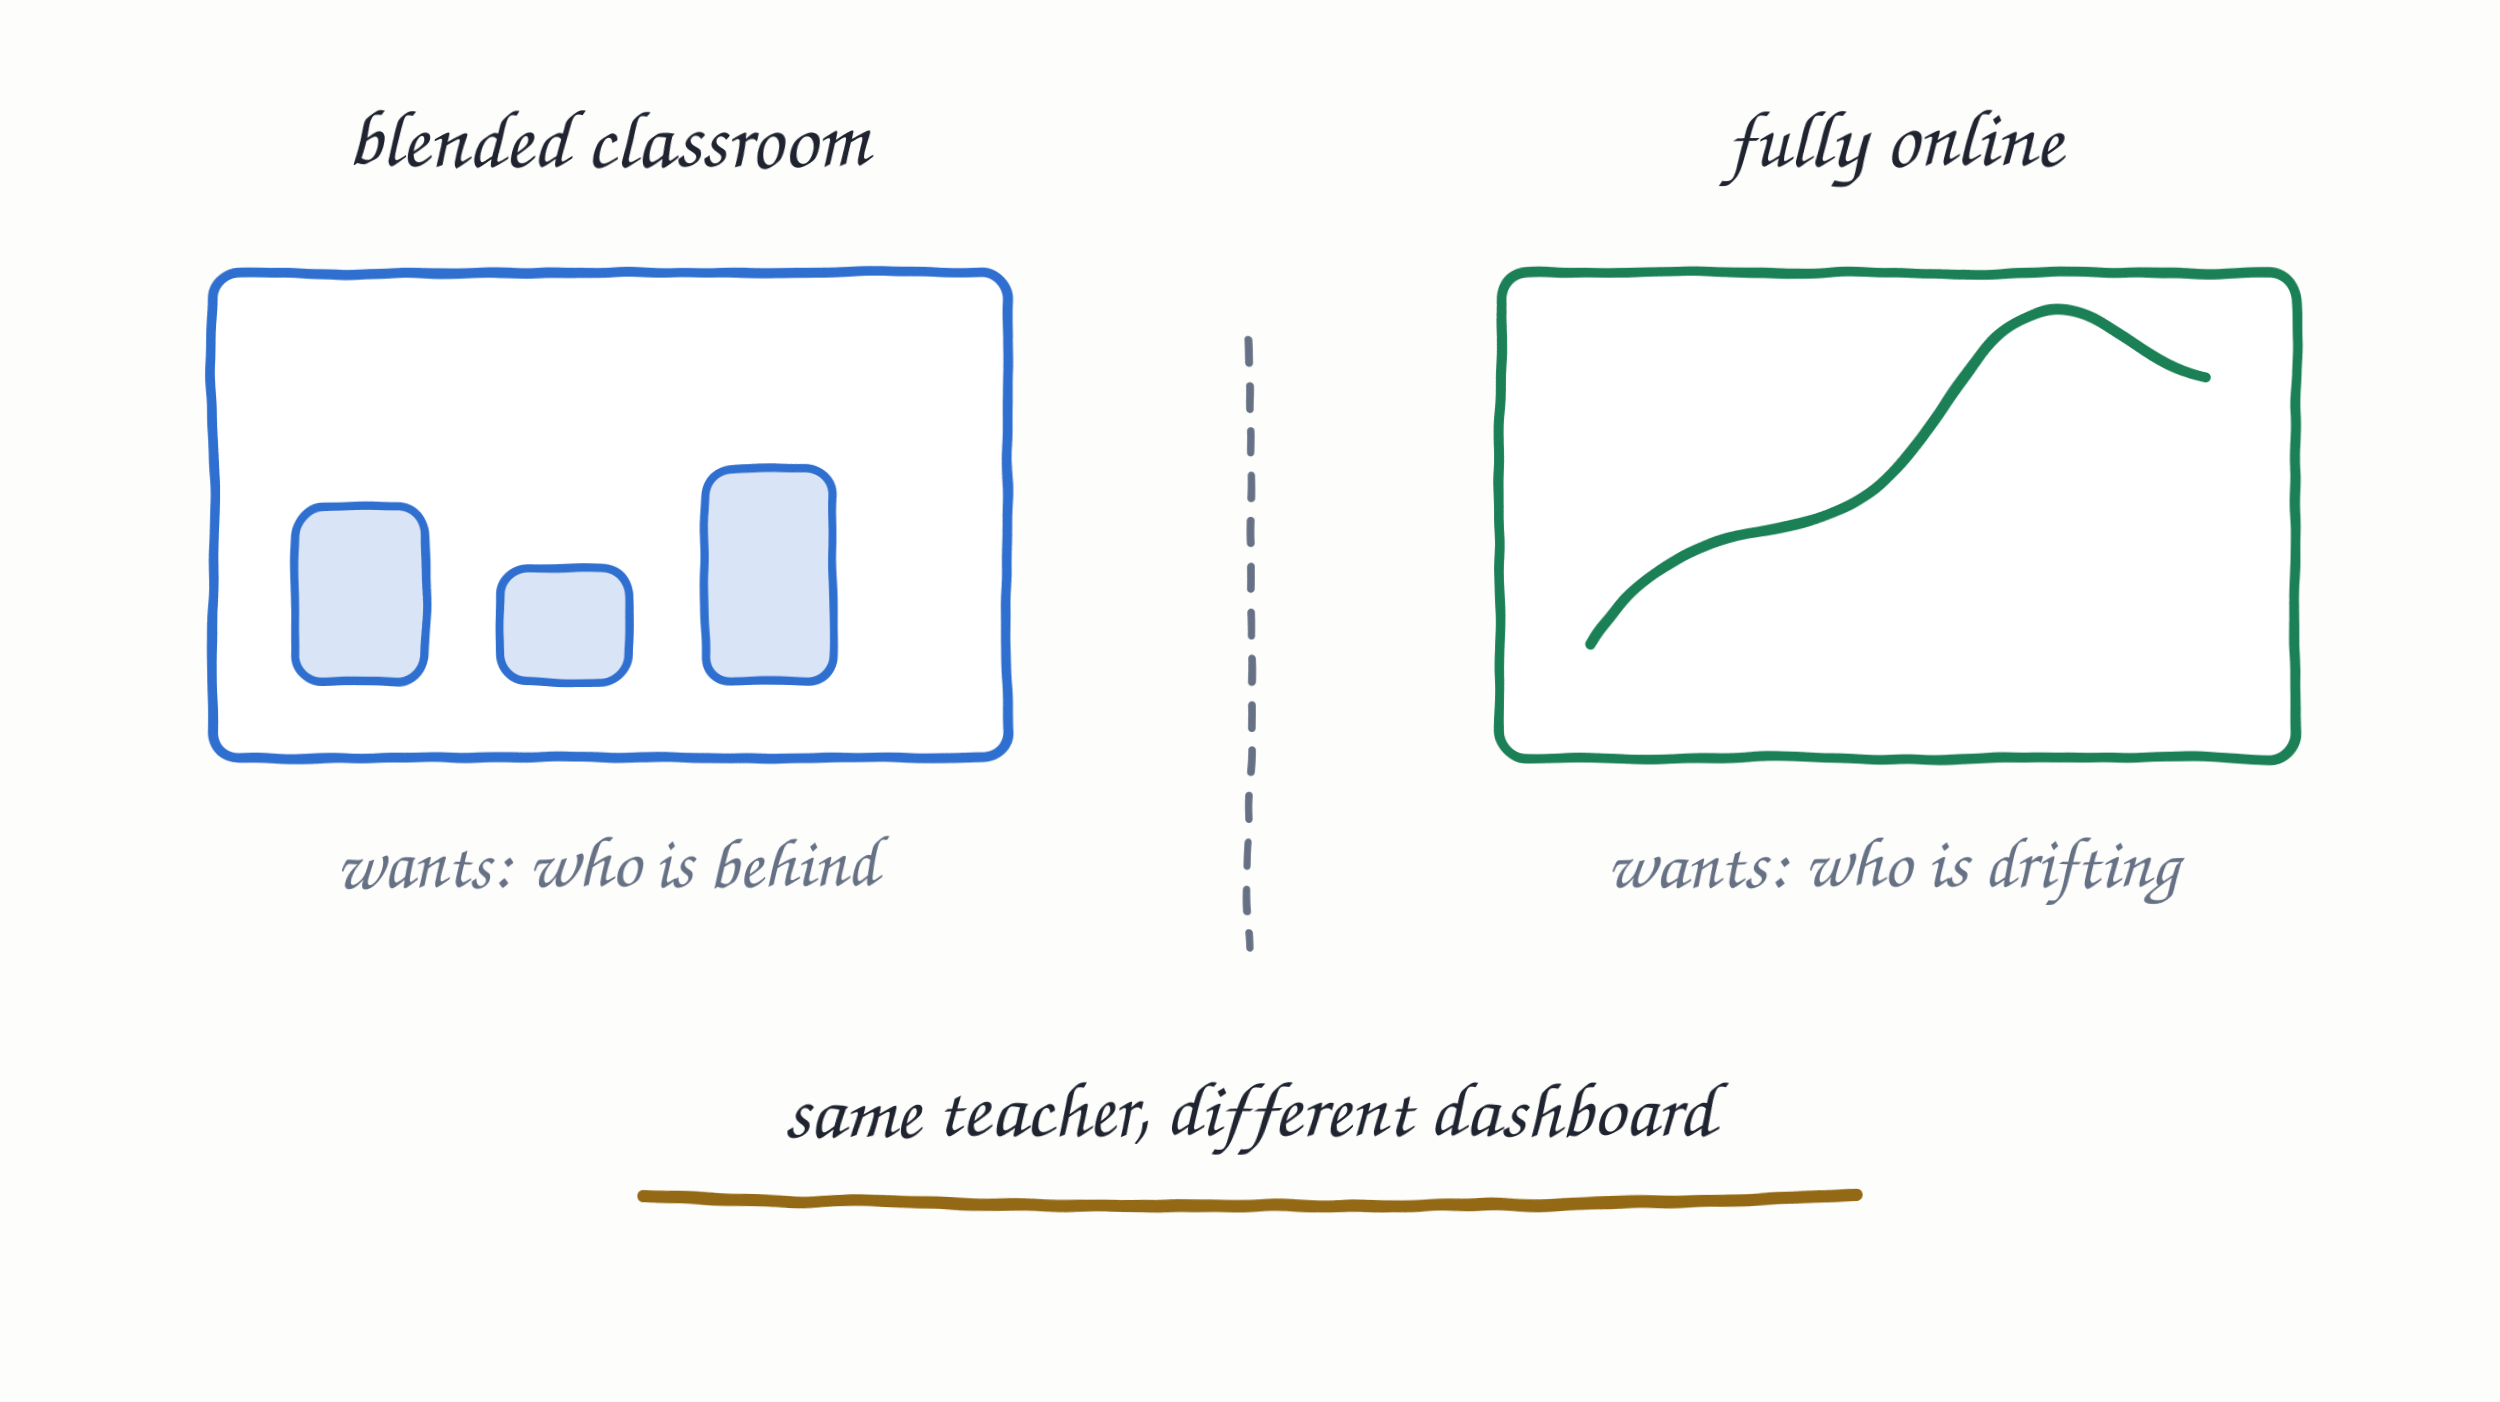
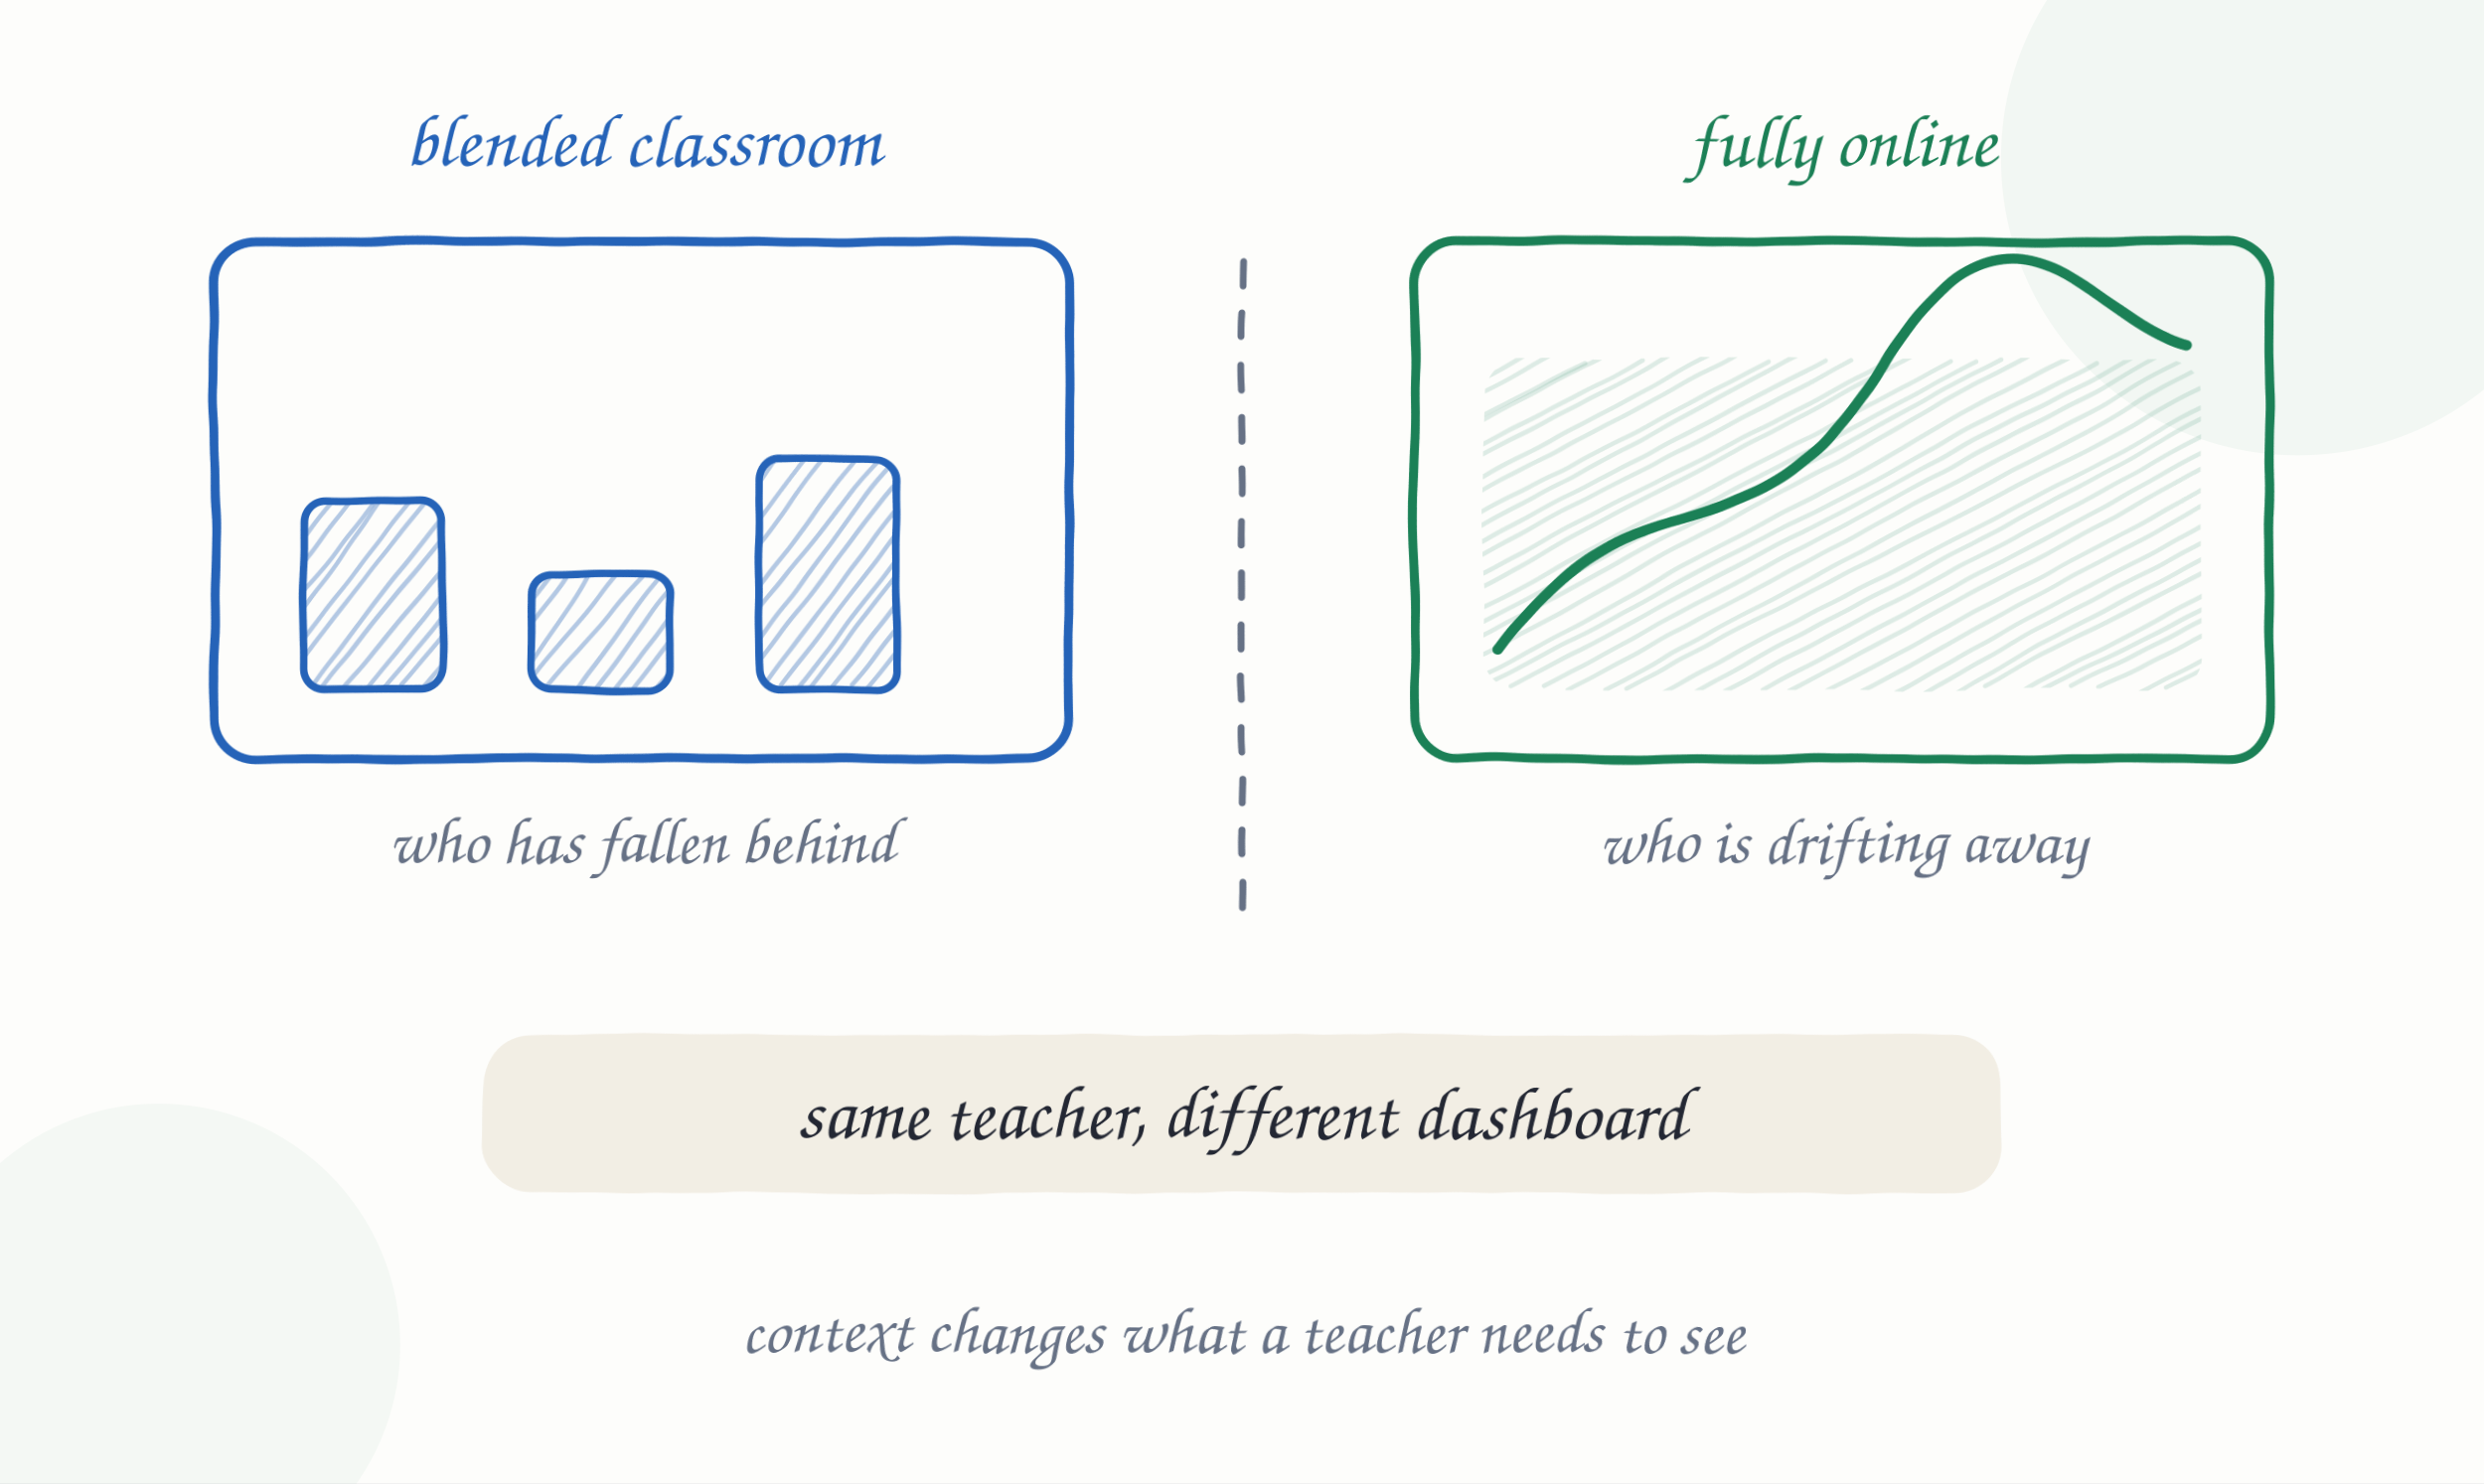
- <svg xmlns="http://www.w3.org/2000/svg" class="wb" viewBox="0 0 660 370" role="img" aria-label="Do teachers want the same learning-analytics dashboard online as in blended classrooms?">
+ <svg xmlns="http://www.w3.org/2000/svg" class="wb" viewBox="0 0 720 430" role="img" aria-label="Do teachers want the same learning-analytics dashboard online as in blended classrooms?">
  <defs>
-     <filter id="r8" x="-12%" y="-12%" width="124%" height="124%" filterUnits="objectBoundingBox">
-       <feTurbulence type="fractalNoise" baseFrequency="0.028" numOctaves="3" seed="8" result="n" />
-       <feDisplacementMap in="SourceGraphic" in2="n" scale="2.6" xChannelSelector="R" yChannelSelector="G" />
+     <filter id="r8" x="-10%" y="-10%" width="120%" height="120%">
+       <feTurbulence type="fractalNoise" baseFrequency="0.024" numOctaves="3" seed="8" result="n" />
+       <feDisplacementMap in="SourceGraphic" in2="n" scale="2.2" xChannelSelector="R" yChannelSelector="G" />
    </filter>
-     <marker id="ah8" viewBox="0 0 12 12" refX="9" refY="6" markerWidth="7" markerHeight="7" orient="auto-start-reverse">
-       <path d="M1 1 L10 6 L1 11" fill="none" stroke="#1f2430" stroke-width="1.8" stroke-linecap="round" stroke-linejoin="round" />
+     <filter id="soft8" x="-20%" y="-20%" width="140%" height="140%">
+       <feGaussianBlur stdDeviation="5" />
+     </filter>
+     <marker id="ah8_667185" viewBox="0 0 12 12" refX="9" refY="6" markerWidth="6.5" markerHeight="6.5" orient="auto-start-reverse">
+       <path d="M1.5 1.5 L10 6 L1.5 10.5" fill="none" stroke="#667185" stroke-width="2" stroke-linecap="round" stroke-linejoin="round" />
+     </marker>
+     <marker id="ah8_232733" viewBox="0 0 12 12" refX="9" refY="6" markerWidth="6.5" markerHeight="6.5" orient="auto-start-reverse">
+       <path d="M1.5 1.5 L10 6 L1.5 10.5" fill="none" stroke="#232733" stroke-width="2" stroke-linecap="round" stroke-linejoin="round" />
+     </marker>
+     <marker id="ah8_2563b8" viewBox="0 0 12 12" refX="9" refY="6" markerWidth="6.5" markerHeight="6.5" orient="auto-start-reverse">
+       <path d="M1.5 1.5 L10 6 L1.5 10.5" fill="none" stroke="#2563b8" stroke-width="2" stroke-linecap="round" stroke-linejoin="round" />
+     </marker>
+     <marker id="ah8_6b4fbb" viewBox="0 0 12 12" refX="9" refY="6" markerWidth="6.5" markerHeight="6.5" orient="auto-start-reverse">
+       <path d="M1.5 1.5 L10 6 L1.5 10.5" fill="none" stroke="#6b4fbb" stroke-width="2" stroke-linecap="round" stroke-linejoin="round" />
+     </marker>
+     <marker id="ah8_1b8056" viewBox="0 0 12 12" refX="9" refY="6" markerWidth="6.5" markerHeight="6.5" orient="auto-start-reverse">
+       <path d="M1.5 1.5 L10 6 L1.5 10.5" fill="none" stroke="#1b8056" stroke-width="2" stroke-linecap="round" stroke-linejoin="round" />
+     </marker>
+     <marker id="ah8_0f7d73" viewBox="0 0 12 12" refX="9" refY="6" markerWidth="6.5" markerHeight="6.5" orient="auto-start-reverse">
+       <path d="M1.5 1.5 L10 6 L1.5 10.5" fill="none" stroke="#0f7d73" stroke-width="2" stroke-linecap="round" stroke-linejoin="round" />
+     </marker>
+     <marker id="ah8_c23b52" viewBox="0 0 12 12" refX="9" refY="6" markerWidth="6.5" markerHeight="6.5" orient="auto-start-reverse">
+       <path d="M1.5 1.5 L10 6 L1.5 10.5" fill="none" stroke="#c23b52" stroke-width="2" stroke-linecap="round" stroke-linejoin="round" />
+     </marker>
+     <marker id="ah8_946915" viewBox="0 0 12 12" refX="9" refY="6" markerWidth="6.5" markerHeight="6.5" orient="auto-start-reverse">
+       <path d="M1.5 1.5 L10 6 L1.5 10.5" fill="none" stroke="#946915" stroke-width="2" stroke-linecap="round" stroke-linejoin="round" />
    </marker>
  </defs>
-   <rect width="660" height="370" fill="#fdfdfb" />
+   <rect width="720" height="430" fill="#fdfdfb" />
+   <circle cx="666" cy="46" r="86" fill="#1b8056" fill-opacity="0.05" />
+   <circle cx="46" cy="390" r="70" fill="#1b8056" fill-opacity="0.04" />
  <g filter="url(#r8)">
-     <text x="160" y="44" text-anchor="middle" font-family="'Caveat', 'Bradley Hand', cursive" font-size="22" font-weight="600" fill="#1f2430">blended classroom</text>
-     <text x="500" y="44" text-anchor="middle" font-family="'Caveat', 'Bradley Hand', cursive" font-size="22" font-weight="600" fill="#1f2430">fully online</text>
-     <rect x="56" y="72" width="210" height="128" rx="7" fill="#fff" stroke="#2f6fd0" stroke-width="2.6" />
-     <rect x="78" y="133.8" width="34" height="46.2" rx="7" fill="#2f6fd0" fill-opacity="0.18" stroke="#2f6fd0" stroke-width="2.2" />
-     <rect x="132" y="150.3" width="34" height="29.7" rx="7" fill="#2f6fd0" fill-opacity="0.18" stroke="#2f6fd0" stroke-width="2.2" />
-     <rect x="186" y="123.9" width="34" height="56.1" rx="7" fill="#2f6fd0" fill-opacity="0.18" stroke="#2f6fd0" stroke-width="2.2" />
-     <rect x="396" y="72" width="210" height="128" rx="7" fill="#fff" stroke="#1b8056" stroke-width="2.6" />
-     <path d="M420 170 C455 120 480 160 512 108 S560 96 582 100" fill="none" stroke="#1b8056" stroke-width="2.8" stroke-linecap="round" stroke-linejoin="round" />
-     <text x="160" y="234" text-anchor="middle" font-family="'Caveat', 'Bradley Hand', cursive" font-size="19" font-weight="600" fill="#667185">wants: who is behind</text>
-     <text x="500" y="234" text-anchor="middle" font-family="'Caveat', 'Bradley Hand', cursive" font-size="19" font-weight="600" fill="#667185">wants: who is drifting</text>
-     <path d="M330 90 L330 250" fill="none" stroke="#667185" stroke-width="2.0" stroke-linecap="round" stroke-linejoin="round" stroke-dasharray="6 6" />
-     <text x="330" y="300" text-anchor="middle" font-family="'Caveat', 'Bradley Hand', cursive" font-size="21" font-weight="600" fill="#1f2430">same teacher, different dashboard</text>
-     <path d="M170 316 q160 5 320 0" fill="none" stroke="#946915" stroke-width="3.2" stroke-linecap="round" stroke-linejoin="round" />
+     <text x="186" y="48" text-anchor="middle" font-family="'Caveat','Bradley Hand',cursive" font-size="22" font-weight="600" fill="#2563b8">blended classroom</text>
+     <text x="534" y="48" text-anchor="middle" font-family="'Caveat','Bradley Hand',cursive" font-size="22" font-weight="600" fill="#1b8056">fully online</text>
+     <rect x="62" y="70" width="248" height="150" rx="12" fill="none" stroke="#2563b8" stroke-width="2.6" />
+     <clipPath id="c8_88_145">
+       <rect x="88" y="145.28" width="40" height="54.72" rx="6" />
+     </clipPath>
+     <g clip-path="url(#c8_88_145)" stroke="#2563b8" stroke-width="1.3" stroke-opacity="0.34" stroke-linecap="round">
+       <path d="M45.9 198.7 L88.8 146.1" fill="none" />
+       <path d="M53.0 200.6 L96.5 144.6" fill="none" />
+       <path d="M58.9 200.4 L102.4 143.8" fill="none" />
+       <path d="M64.4 200.9 L108.1 146.5" fill="none" />
+       <path d="M70.9 200.7 L111.5 143.7" fill="none" />
+       <path d="M75.7 201.5 L118.8 145.8" fill="none" />
+       <path d="M81.4 199.2 L125.0 143.9" fill="none" />
+       <path d="M89.8 199.9 L133.0 144.1" fill="none" />
+       <path d="M93.7 198.9 L138.1 144.2" fill="none" />
+       <path d="M99.5 199.8 L143.6 146.5" fill="none" />
+       <path d="M105.9 200.4 L150.5 143.8" fill="none" />
+       <path d="M111.6 199.4 L154.0 146.0" fill="none" />
+       <path d="M116.3 198.8 L158.6 146.0" fill="none" />
+       <path d="M123.0 199.0 L166.5 146.3" fill="none" />
+       <path d="M128.3 199.3 L171.0 144.2" fill="none" />
+       <path d="M135.6 199.3 L178.7 146.5" fill="none" />
+       <path d="M140.8 199.2 L183.1 146.6" fill="none" />
+       <path d="M145.6 199.2 L187.3 145.8" fill="none" />
+       <path d="M151.5 200.5 L193.9 143.8" fill="none" />
+       <path d="M158.8 201.2 L201.6 144.3" fill="none" />
+       <path d="M162.9 200.3 L205.9 146.2" fill="none" />
+       <path d="M170.6 198.8 L213.6 144.6" fill="none" />
+     </g>
+     <rect x="88" y="145.28" width="40" height="54.72" rx="6" fill="none" stroke="#2563b8" stroke-width="2.2" />
+     <clipPath id="c9_154_166">
+       <rect x="154" y="166.56" width="40" height="33.44" rx="6" />
+     </clipPath>
+     <g clip-path="url(#c9_154_166)" stroke="#2563b8" stroke-width="1.3" stroke-opacity="0.34" stroke-linecap="round">
+       <path d="M126.9 199.6 L153.9 166.5" fill="none" />
+       <path d="M134.2 200.6 L159.5 166.9" fill="none" />
+       <path d="M140.5 198.9 L165.3 165.8" fill="none" />
+       <path d="M148.4 201.2 L171.5 165.6" fill="none" />
+       <path d="M152.3 199.1 L179.7 165.5" fill="none" />
+       <path d="M158.7 199.1 L185.9 167.5" fill="none" />
+       <path d="M166.5 201.0 L191.7 166.2" fill="none" />
+       <path d="M172.6 199.7 L196.2 167.7" fill="none" />
+       <path d="M177.5 200.2 L203.4 167.5" fill="none" />
+       <path d="M181.9 201.3 L210.0 165.1" fill="none" />
+       <path d="M188.8 200.6 L217.9 167.9" fill="none" />
+       <path d="M197.3 199.4 L222.4 168.1" fill="none" />
+       <path d="M203.1 200.8 L227.4 166.6" fill="none" />
+       <path d="M210.4 200.9 L235.2 167.7" fill="none" />
+       <path d="M214.5 199.3 L242.1 167.1" fill="none" />
+     </g>
+     <rect x="154" y="166.56" width="40" height="33.44" rx="6" fill="none" stroke="#2563b8" stroke-width="2.2" />
+     <clipPath id="c10_220_133">
+       <rect x="220" y="133.12" width="40" height="66.88" rx="6" />
+     </clipPath>
+     <g clip-path="url(#c10_220_133)" stroke="#2563b8" stroke-width="1.3" stroke-opacity="0.34" stroke-linecap="round">
+       <path d="M168.4 199.3 L218.8 132.1" fill="none" />
+       <path d="M175.0 199.0 L226.2 131.6" fill="none" />
+       <path d="M180.7 199.3 L234.8 132.0" fill="none" />
+       <path d="M188.6 199.1 L239.2 132.8" fill="none" />
+       <path d="M196.2 200.9 L248.1 133.7" fill="none" />
+       <path d="M201.1 199.2 L254.7 133.7" fill="none" />
+       <path d="M207.7 201.5 L260.5 131.6" fill="none" />
+       <path d="M212.7 200.8 L265.8 132.3" fill="none" />
+       <path d="M219.8 200.2 L271.0 133.1" fill="none" />
+       <path d="M226.0 198.7 L277.6 132.2" fill="none" />
+       <path d="M229.5 201.4 L281.7 134.5" fill="none" />
+       <path d="M234.5 199.3 L287.2 131.8" fill="none" />
+       <path d="M240.2 200.1 L293.7 132.5" fill="none" />
+       <path d="M246.8 198.5 L298.2 132.9" fill="none" />
+       <path d="M251.2 199.3 L303.0 134.6" fill="none" />
+       <path d="M257.4 198.7 L311.6 134.7" fill="none" />
+       <path d="M264.8 201.2 L319.2 134.6" fill="none" />
+       <path d="M272.2 200.4 L323.7 134.2" fill="none" />
+       <path d="M277.0 199.2 L329.4 132.6" fill="none" />
+       <path d="M284.7 200.1 L334.7 133.0" fill="none" />
+       <path d="M288.1 198.8 L340.7 133.6" fill="none" />
+       <path d="M292.7 199.6 L345.4 134.1" fill="none" />
+       <path d="M300.2 199.2 L353.9 134.4" fill="none" />
+       <path d="M305.1 200.8 L358.8 133.9" fill="none" />
+       <path d="M311.9 200.5 L365.1 132.3" fill="none" />
+     </g>
+     <rect x="220" y="133.12" width="40" height="66.88" rx="6" fill="none" stroke="#2563b8" stroke-width="2.2" />
+     <rect x="410" y="70" width="248" height="150" rx="12" fill="none" stroke="#1b8056" stroke-width="2.6" />
+     <clipPath id="c8_430_104">
+       <rect x="430" y="104" width="208" height="96" rx="10" />
+     </clipPath>
+     <g clip-path="url(#c8_430_104)" stroke="#1b8056" stroke-width="1.3" stroke-opacity="0.14" stroke-linecap="round">
+       <path d="M250.1 198.7 L430.8 104.8" fill="none" />
+       <path d="M260.2 200.6 L441.5 103.3" fill="none" />
+       <path d="M269.1 200.4 L450.4 102.5" fill="none" />
+       <path d="M277.6 200.9 L459.1 105.2" fill="none" />
+       <path d="M287.1 200.7 L465.5 102.4" fill="none" />
+       <path d="M294.9 201.5 L475.8 104.5" fill="none" />
+       <path d="M303.6 199.2 L485.0 102.6" fill="none" />
+       <path d="M315.0 199.9 L496.0 102.8" fill="none" />
+       <path d="M321.9 198.9 L504.1 102.9" fill="none" />
+       <path d="M330.7 199.8 L512.6 105.3" fill="none" />
+       <path d="M340.1 200.4 L522.5 102.5" fill="none" />
+       <path d="M348.8 199.4 L529.0 104.7" fill="none" />
+       <path d="M356.5 198.8 L536.6 104.7" fill="none" />
+       <path d="M366.2 199.0 L547.5 105.0" fill="none" />
+       <path d="M374.5 199.3 L555.0 103.0" fill="none" />
+       <path d="M384.8 199.3 L565.7 105.2" fill="none" />
+       <path d="M393.0 199.2 L573.1 105.3" fill="none" />
+       <path d="M400.8 199.2 L580.3 104.6" fill="none" />
+       <path d="M409.7 200.5 L589.9 102.5" fill="none" />
+       <path d="M420.0 201.2 L600.6 103.0" fill="none" />
+       <path d="M427.1 200.3 L607.9 104.9" fill="none" />
+       <path d="M437.8 198.8 L618.6 103.3" fill="none" />
+       <path d="M447.3 198.8 L626.7 102.7" fill="none" />
+       <path d="M454.2 200.0 L634.8 103.3" fill="none" />
+       <path d="M465.5 199.8 L645.5 102.5" fill="none" />
+       <path d="M471.6 199.3 L653.7 104.5" fill="none" />
+       <path d="M480.8 201.3 L662.6 105.5" fill="none" />
+       <path d="M491.6 200.5 L671.8 103.5" fill="none" />
+       <path d="M500.2 200.4 L680.5 104.2" fill="none" />
+       <path d="M511.3 199.9 L691.9 102.6" fill="none" />
+       <path d="M518.8 200.3 L700.7 102.6" fill="none" />
+       <path d="M528.5 201.0 L710.2 103.9" fill="none" />
+       <path d="M539.9 200.3 L718.3 103.5" fill="none" />
+       <path d="M549.7 200.4 L728.5 104.0" fill="none" />
+       <path d="M556.9 201.2 L736.4 104.5" fill="none" />
+       <path d="M567.3 200.8 L747.7 102.4" fill="none" />
+       <path d="M575.9 199.0 L755.7 104.0" fill="none" />
+       <path d="M585.7 201.4 L765.4 102.5" fill="none" />
+       <path d="M592.3 200.5 L772.7 105.6" fill="none" />
+       <path d="M600.6 199.3 L781.0 103.4" fill="none" />
+       <path d="M608.5 199.6 L789.0 103.0" fill="none" />
+       <path d="M619.1 201.2 L800.0 104.0" fill="none" />
+       <path d="M627.9 199.1 L808.6 103.1" fill="none" />
+       <path d="M635.9 200.0 L815.8 104.4" fill="none" />
+       <path d="M646.8 201.2 L826.0 104.4" fill="none" />
+       <path d="M656.0 201.3 L835.5 104.5" fill="none" />
+       <path d="M662.8 200.3 L843.8 103.1" fill="none" />
+       <path d="M672.4 200.1 L855.1 102.8" fill="none" />
+       <path d="M684.0 201.4 L864.7 103.9" fill="none" />
+       <path d="M690.9 201.1 L873.0 104.1" fill="none" />
+       <path d="M701.6 199.2 L881.7 104.3" fill="none" />
+       <path d="M711.0 198.9 L891.7 102.5" fill="none" />
+       <path d="M717.0 201.5 L898.9 105.1" fill="none" />
+       <path d="M727.5 200.9 L906.3 105.0" fill="none" />
+       <path d="M735.7 199.3 L917.2 104.4" fill="none" />
+       <path d="M743.8 198.9 L924.9 103.2" fill="none" />
+       <path d="M754.2 201.4 L933.1 104.4" fill="none" />
+       <path d="M764.3 199.6 L942.5 102.6" fill="none" />
+       <path d="M771.6 198.6 L952.2 103.7" fill="none" />
+       <path d="M783.5 201.4 L963.0 104.9" fill="none" />
+       <path d="M793.0 198.9 L972.4 102.8" fill="none" />
+       <path d="M801.4 199.0 L984.6 105.2" fill="none" />
+       <path d="M810.0 200.4 L989.9 104.0" fill="none" />
+     </g>
+     <path d="M434 188 C476 132 508 168 546 106 S606 92 634 100" fill="none" stroke="#1b8056" stroke-width="3.0" stroke-linecap="round" stroke-linejoin="round" />
+     <text x="186" y="250" text-anchor="middle" font-family="'Caveat','Bradley Hand',cursive" font-size="19" font-weight="600" fill="#667185">who has fallen behind</text>
+     <text x="534" y="250" text-anchor="middle" font-family="'Caveat','Bradley Hand',cursive" font-size="19" font-weight="600" fill="#667185">who is drifting away</text>
+     <path d="M360 76 L360 268" fill="none" stroke="#667185" stroke-width="2.0" stroke-linecap="round" stroke-linejoin="round" stroke-dasharray="7 8" />
+     <rect x="140" y="300" width="440" height="46" rx="14" fill="#946915" fill-opacity="0.1" />
+     <text x="360" y="330" text-anchor="middle" font-family="'Caveat','Bradley Hand',cursive" font-size="22" font-weight="600" fill="#232733">same teacher, different dashboard</text>
+     <text x="360" y="392" text-anchor="middle" font-family="'Caveat','Bradley Hand',cursive" font-size="19" font-weight="600" fill="#667185">context changes what a teacher needs to see</text>
  </g>
</svg>
